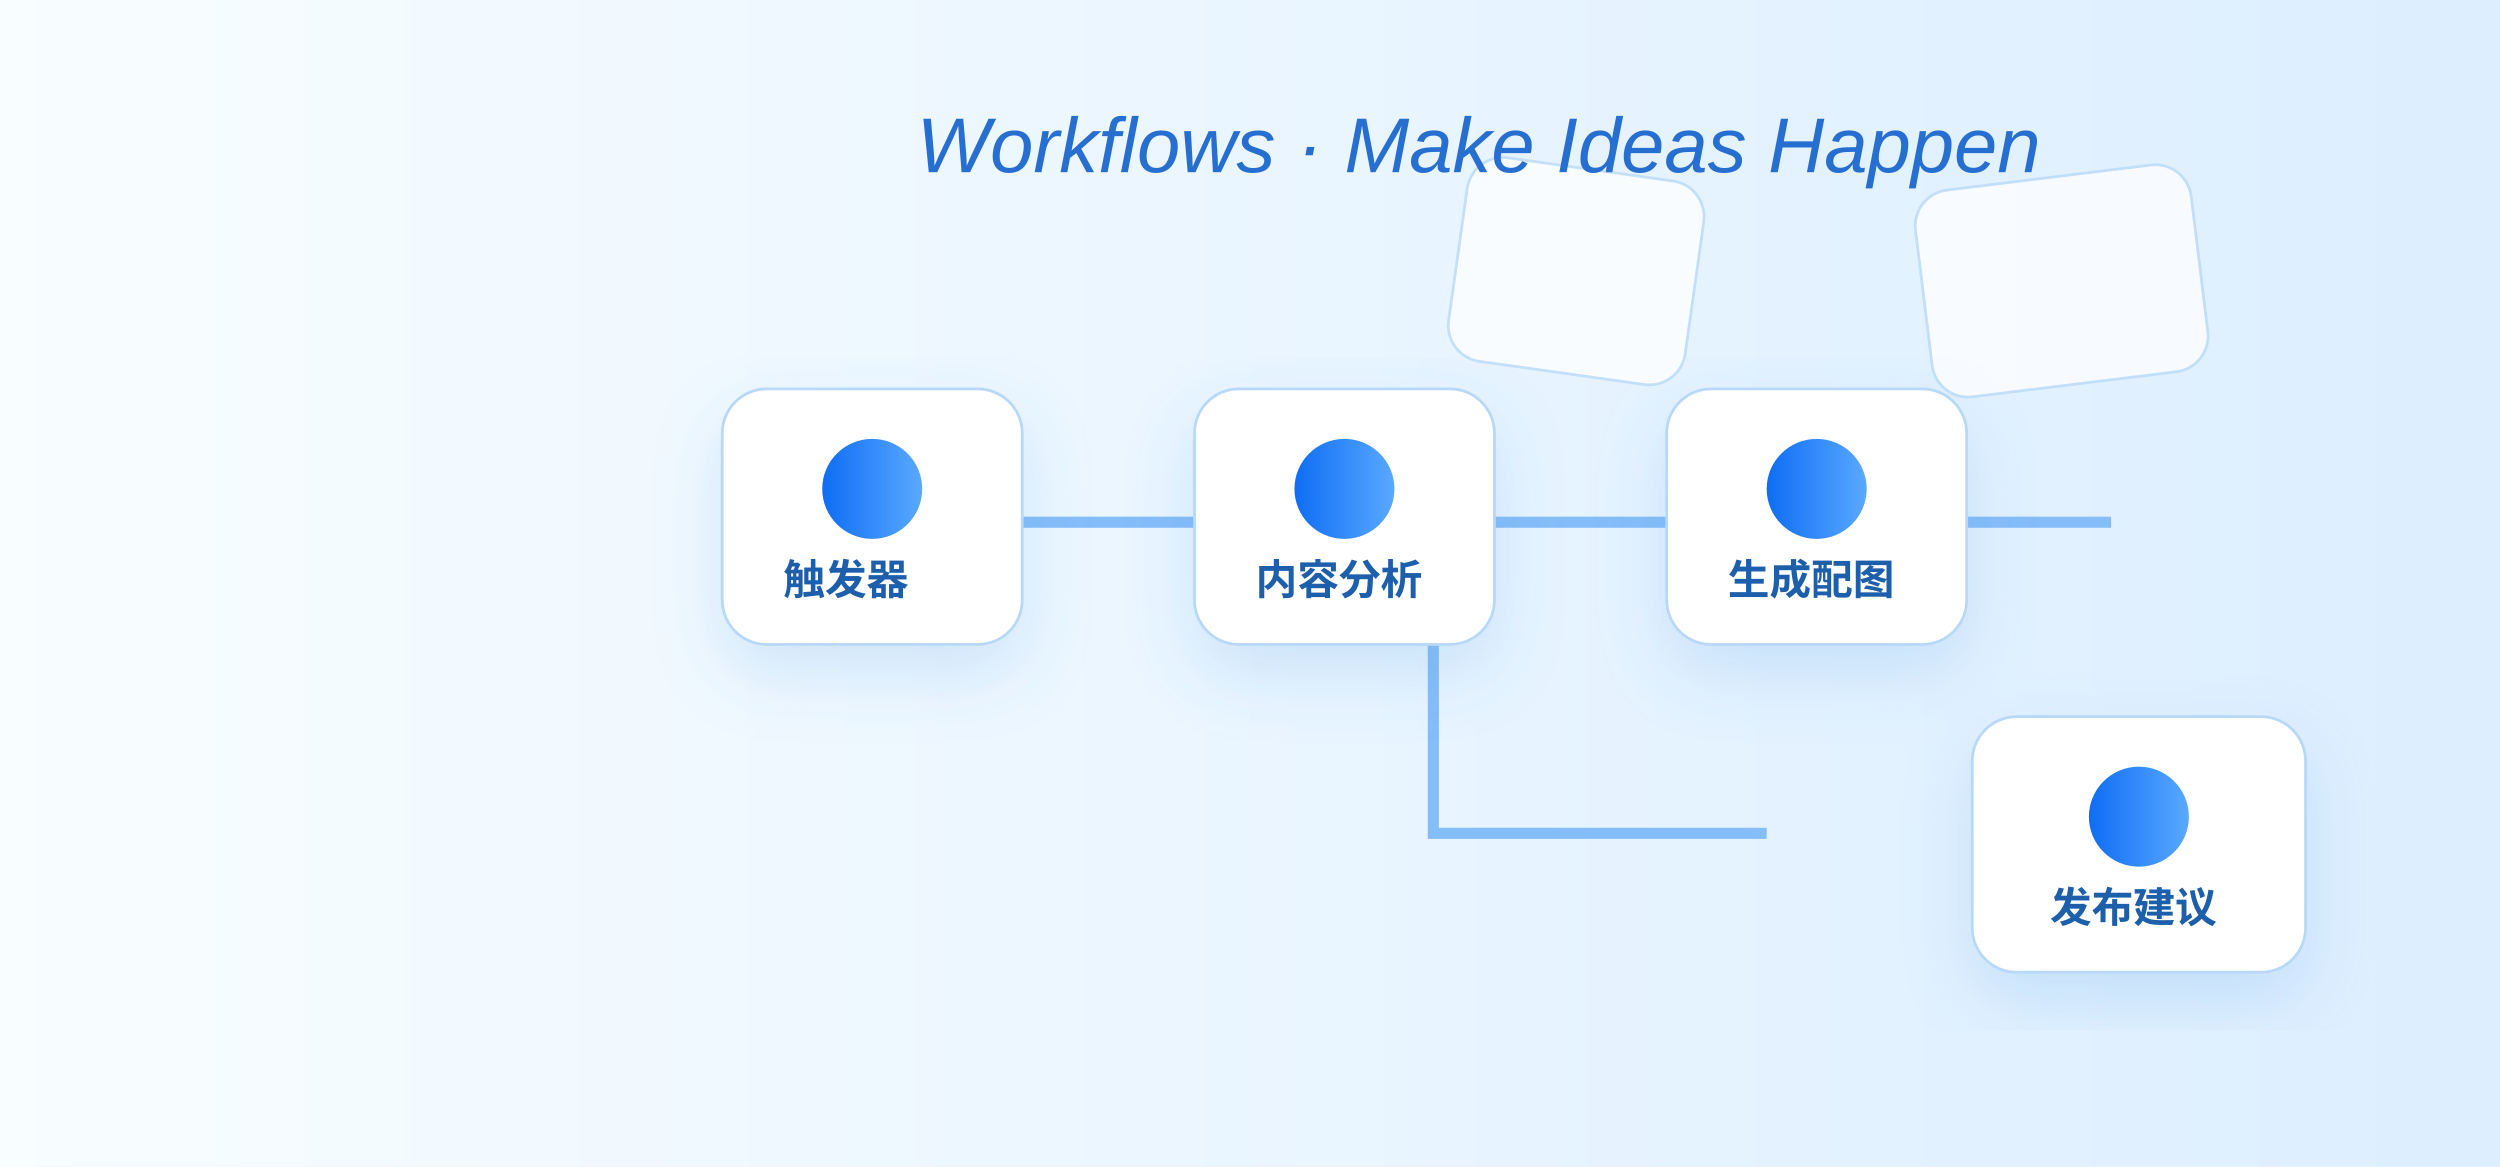
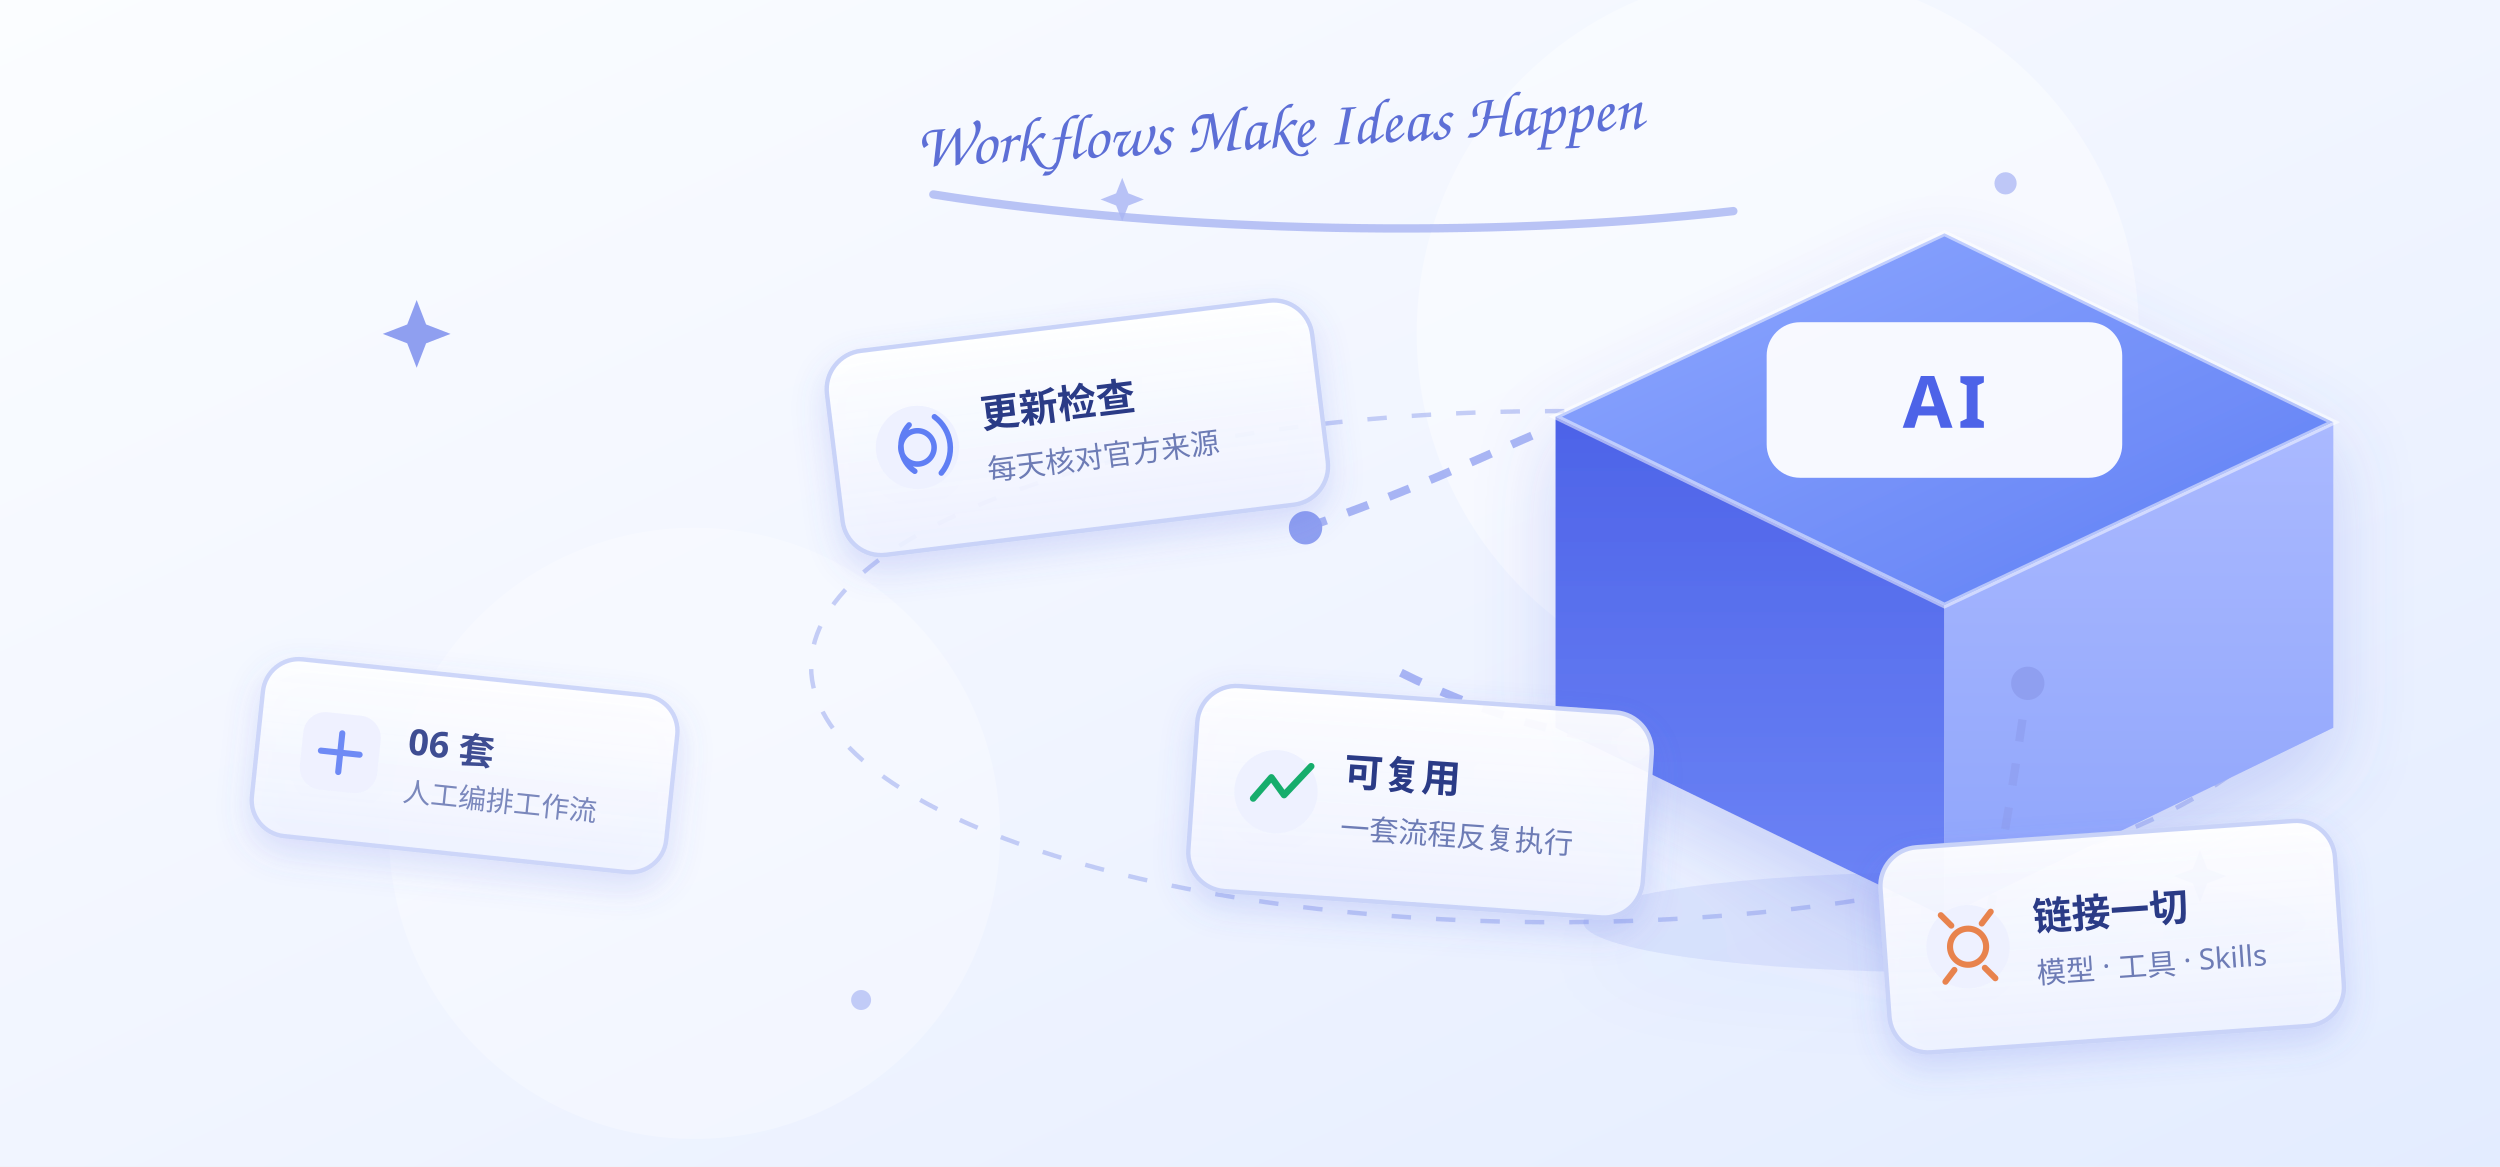
- <svg xmlns="http://www.w3.org/2000/svg" viewBox="0 0 900 420">
+ <svg xmlns="http://www.w3.org/2000/svg" viewBox="0 0 900 420" font-family="'Segoe UI','PingFang SC','Microsoft YaHei',sans-serif">
  <defs>
-     <linearGradient id="g" x1="0" x2="1">
-       <stop stop-color="#f8fdff" />
-       <stop offset="1" stop-color="#dceeff" />
+     <linearGradient id="sky" x1="0" y1="0" x2="1" y2="1">
+       <stop offset="0" stop-color="#fbfdff" />
+       <stop offset=".5" stop-color="#f1f5ff" />
+       <stop offset="1" stop-color="#e3ecff" />
    </linearGradient>
-     <linearGradient id="b" x1="0" x2="1">
-       <stop stop-color="#0e6df4" />
-       <stop offset="1" stop-color="#5aa9ff" />
+     <linearGradient id="top" x1="0" y1="0" x2="1" y2="1">
+       <stop offset="0" stop-color="#8ea8ff" />
+       <stop offset="1" stop-color="#5f7ef4" />
    </linearGradient>
-     <filter id="s">
-       <feDropShadow dx="0" dy="10" stdDeviation="12" flood-color="#4d9bea" flood-opacity=".2" />
+     <linearGradient id="left" x1="0" y1="0" x2="0" y2="1">
+       <stop offset="0" stop-color="#4d63e8" />
+       <stop offset="1" stop-color="#6d85f6" />
+     </linearGradient>
+     <linearGradient id="right" x1="0" y1="0" x2="0" y2="1">
+       <stop offset="0" stop-color="#aab9ff" />
+       <stop offset="1" stop-color="#8ea4fb" />
+     </linearGradient>
+     <linearGradient id="glass" x1="0" y1="0" x2="0" y2="1">
+       <stop offset="0" stop-color="#ffffff" stop-opacity=".95" />
+       <stop offset="1" stop-color="#f0f3ff" stop-opacity=".9" />
+     </linearGradient>
+     <filter id="soft" x="-30%" y="-30%" width="160%" height="170%">
+       <feDropShadow dx="0" dy="12" stdDeviation="14" flood-color="#5b6fe8" flood-opacity=".24" />
+     </filter>
+     <filter id="tiny" x="-40%" y="-40%" width="180%" height="190%">
+       <feDropShadow dx="0" dy="5" stdDeviation="6" flood-color="#5b6fe8" flood-opacity=".22" />
    </filter>
  </defs>
-   <rect width="900" height="420" fill="url(#g)" />
-   <g stroke="#85bdf8" stroke-width="4" fill="none">
-     <path d="M316 188h130" />
-     <path d="M490 188h124" />
-     <path d="M645 188h115" />
-     <path d="M516 228v72h120" />
+   <rect width="900" height="420" fill="url(#sky)" />
+   <circle cx="640" cy="120" r="130" fill="#ffffff" opacity=".4" />
+   <circle cx="250" cy="300" r="110" fill="#ffffff" opacity=".28" />
+   <ellipse cx="560" cy="240" rx="268" ry="92" fill="none" stroke="#9aa9ee" stroke-width="1.6" stroke-dasharray="7 9" opacity=".55" />
+   <g fill="#8f9ff0">
+     <path d="M150 108l3.4 8.8 8.8 3.4-8.8 3.4-3.4 8.8-3.4-8.8-8.8-3.4 8.8-3.4z" />
+     <path d="M792 306l2.6 6.8 6.8 2.6-6.8 2.6-2.6 6.8-2.6-6.8-6.8-2.6 6.8-2.6z" opacity=".8" />
+     <path d="M404 64l2.2 5.6 5.6 2.2-5.6 2.2-2.2 5.6-2.2-5.6-5.6-2.2 5.6-2.2z" opacity=".6" />
+     <circle cx="722" cy="66" r="4" opacity=".55" />
+     <circle cx="310" cy="360" r="3.6" opacity=".5" />
  </g>
-   <g fill="#fff" stroke="#b7d8f8" filter="url(#s)">
-     <rect x="260" y="140" width="108" height="92" rx="16" />
-     <rect x="430" y="140" width="108" height="92" rx="16" />
-     <rect x="600" y="140" width="108" height="92" rx="16" />
-     <rect x="710" y="258" width="120" height="92" rx="16" />
+   <g filter="url(#soft)">
+     <polygon points="560,150 700,84 840,152 700,218" fill="url(#top)" />
+     <polygon points="560,150 700,218 700,330 560,262" fill="url(#left)" />
+     <polygon points="700,218 840,152 840,262 700,330" fill="url(#right)" />
+     <polygon points="560,150 700,84 840,152 700,218" fill="none" stroke="#ffffff" stroke-opacity=".5" stroke-width="2" />
+     <g transform="translate(636,116)">
+       <rect width="128" height="56" rx="12" fill="#ffffff" opacity=".94" />
+       <text x="64" y="38" text-anchor="middle" font-size="26" font-weight="900" fill="#4d63e8" letter-spacing="2">AI</text>
+     </g>
+     <ellipse cx="700" cy="332" rx="130" ry="18" fill="#5b6fe8" opacity=".12" />
  </g>
-   <g fill="url(#b)">
-     <circle cx="314" cy="176" r="18" />
-     <circle cx="484" cy="176" r="18" />
-     <circle cx="654" cy="176" r="18" />
-     <circle cx="770" cy="294" r="18" />
+   <g stroke="#8f9ff0" stroke-width="3" fill="none" stroke-dasharray="8 8" opacity=".75">
+     <path d="M470 190c40-14 60-24 88-36" />
+     <path d="M588 268c-30-4-56-12-84-26" />
+     <path d="M716 330c6-30 10-56 14-84" />
  </g>
-   <g font-family="Arial" fill="#1d5fab" font-weight="700">
-     <text x="282" y="214" font-size="15">触发器</text>
-     <text x="452" y="214" font-size="15">内容分析</text>
-     <text x="622" y="214" font-size="15">生成配图</text>
-     <text x="738" y="332" font-size="15">发布建议</text>
+   <g fill="#8f9ff0">
+     <circle cx="470" cy="190" r="6" />
+     <circle cx="588" cy="268" r="6" />
+     <circle cx="730" cy="246" r="6" />
  </g>
-   <g opacity=".75">
-     <rect x="530" y="55" width="86" height="74" rx="13" fill="#fff" stroke="#b7d8f8" transform="rotate(8 530 55)" />
-     <rect x="688" y="70" width="100" height="75" rx="13" fill="#fff" stroke="#b7d8f8" transform="rotate(-7 688 70)" />
+   <g filter="url(#tiny)">
+     <g transform="translate(296,128) rotate(-7)">
+       <rect width="176" height="74" rx="14" fill="url(#glass)" stroke="#c9d3f8" stroke-width="1.6" />
+       <circle cx="30" cy="37" r="15" fill="#eef1ff" />
+       <path d="M24 37a6 6 0 1 1 12 0 6 6 0 0 1-12 0m4-8.4a11 11 0 0 0 0 16.8m9.4-18.6a14 14 0 0 1 0 20.4" fill="none" stroke="#5f7ef4" stroke-width="2" stroke-linecap="round" />
+       <text x="54" y="33" font-size="14" font-weight="700" fill="#2b3a86">更新检查</text>
+       <text x="54" y="52" font-size="10.5" fill="#6d7bb5">每天核对官方来源</text>
+     </g>
  </g>
-   <text x="330" y="62" font-family="Arial" font-size="28" font-style="italic" fill="#266fd1">Workflows · Make Ideas Happen</text>
+   <g filter="url(#tiny)">
+     <g transform="translate(432,246) rotate(4)">
+       <rect width="164" height="74" rx="14" fill="url(#glass)" stroke="#c9d3f8" stroke-width="1.6" />
+       <circle cx="30" cy="37" r="15" fill="#eef1ff" />
+       <path d="M22 40l6-8 5 6 9-11" fill="none" stroke="#17ad6c" stroke-width="2.4" stroke-linecap="round" stroke-linejoin="round" />
+       <text x="54" y="33" font-size="14" font-weight="700" fill="#2b3a86">可复用</text>
+       <text x="54" y="52" font-size="10.5" fill="#6d7bb5">一套流程反复执行</text>
+     </g>
+   </g>
+   <g filter="url(#tiny)">
+     <g transform="translate(676,306) rotate(-4)">
+       <rect width="164" height="74" rx="14" fill="url(#glass)" stroke="#c9d3f8" stroke-width="1.6" />
+       <circle cx="30" cy="37" r="15" fill="#eef1ff" />
+       <g stroke="#e8834e" stroke-width="2.2" fill="none" stroke-linecap="round">
+         <circle cx="30" cy="37" r="6.5" />
+         <path d="M24.5 29l-3.5-4M35.5 29l3.5-4M24.5 45l-3.5 4M35.5 45l3.5 4" />
+       </g>
+       <text x="54" y="33" font-size="14" font-weight="700" fill="#2b3a86">链接一切</text>
+       <text x="54" y="52" font-size="10.5" fill="#6d7bb5">模型 · 工具 · Skills</text>
+     </g>
+   </g>
+   <g filter="url(#tiny)" opacity=".9">
+     <g transform="translate(96,236) rotate(6)">
+       <rect width="150" height="64" rx="13" fill="url(#glass)" stroke="#c9d3f8" stroke-width="1.6" />
+       <rect x="16" y="18" width="28" height="28" rx="8" fill="#eef1ff" />
+       <g stroke="#5f7ef4" stroke-width="2.2" fill="none" stroke-linecap="round">
+         <path d="M23 32h14M30 25v14" />
+       </g>
+       <text x="54" y="30" font-size="13" font-weight="700" fill="#2b3a86">06 套</text>
+       <text x="54" y="47" font-size="10" fill="#6d7bb5">人工编排工作流</text>
+     </g>
+   </g>
+   <text x="330" y="60" transform="rotate(-3 330 60)" font-family="'Segoe Script','KaiTi','STKaiti',cursive" font-size="23" font-weight="600" fill="#5d6fd6">Workflows Make Ideas Happen</text>
+   <path d="M336 70c88 14 200 16 288 6" fill="none" stroke="#a9b5f2" stroke-width="3" stroke-linecap="round" opacity=".8" />
</svg>
